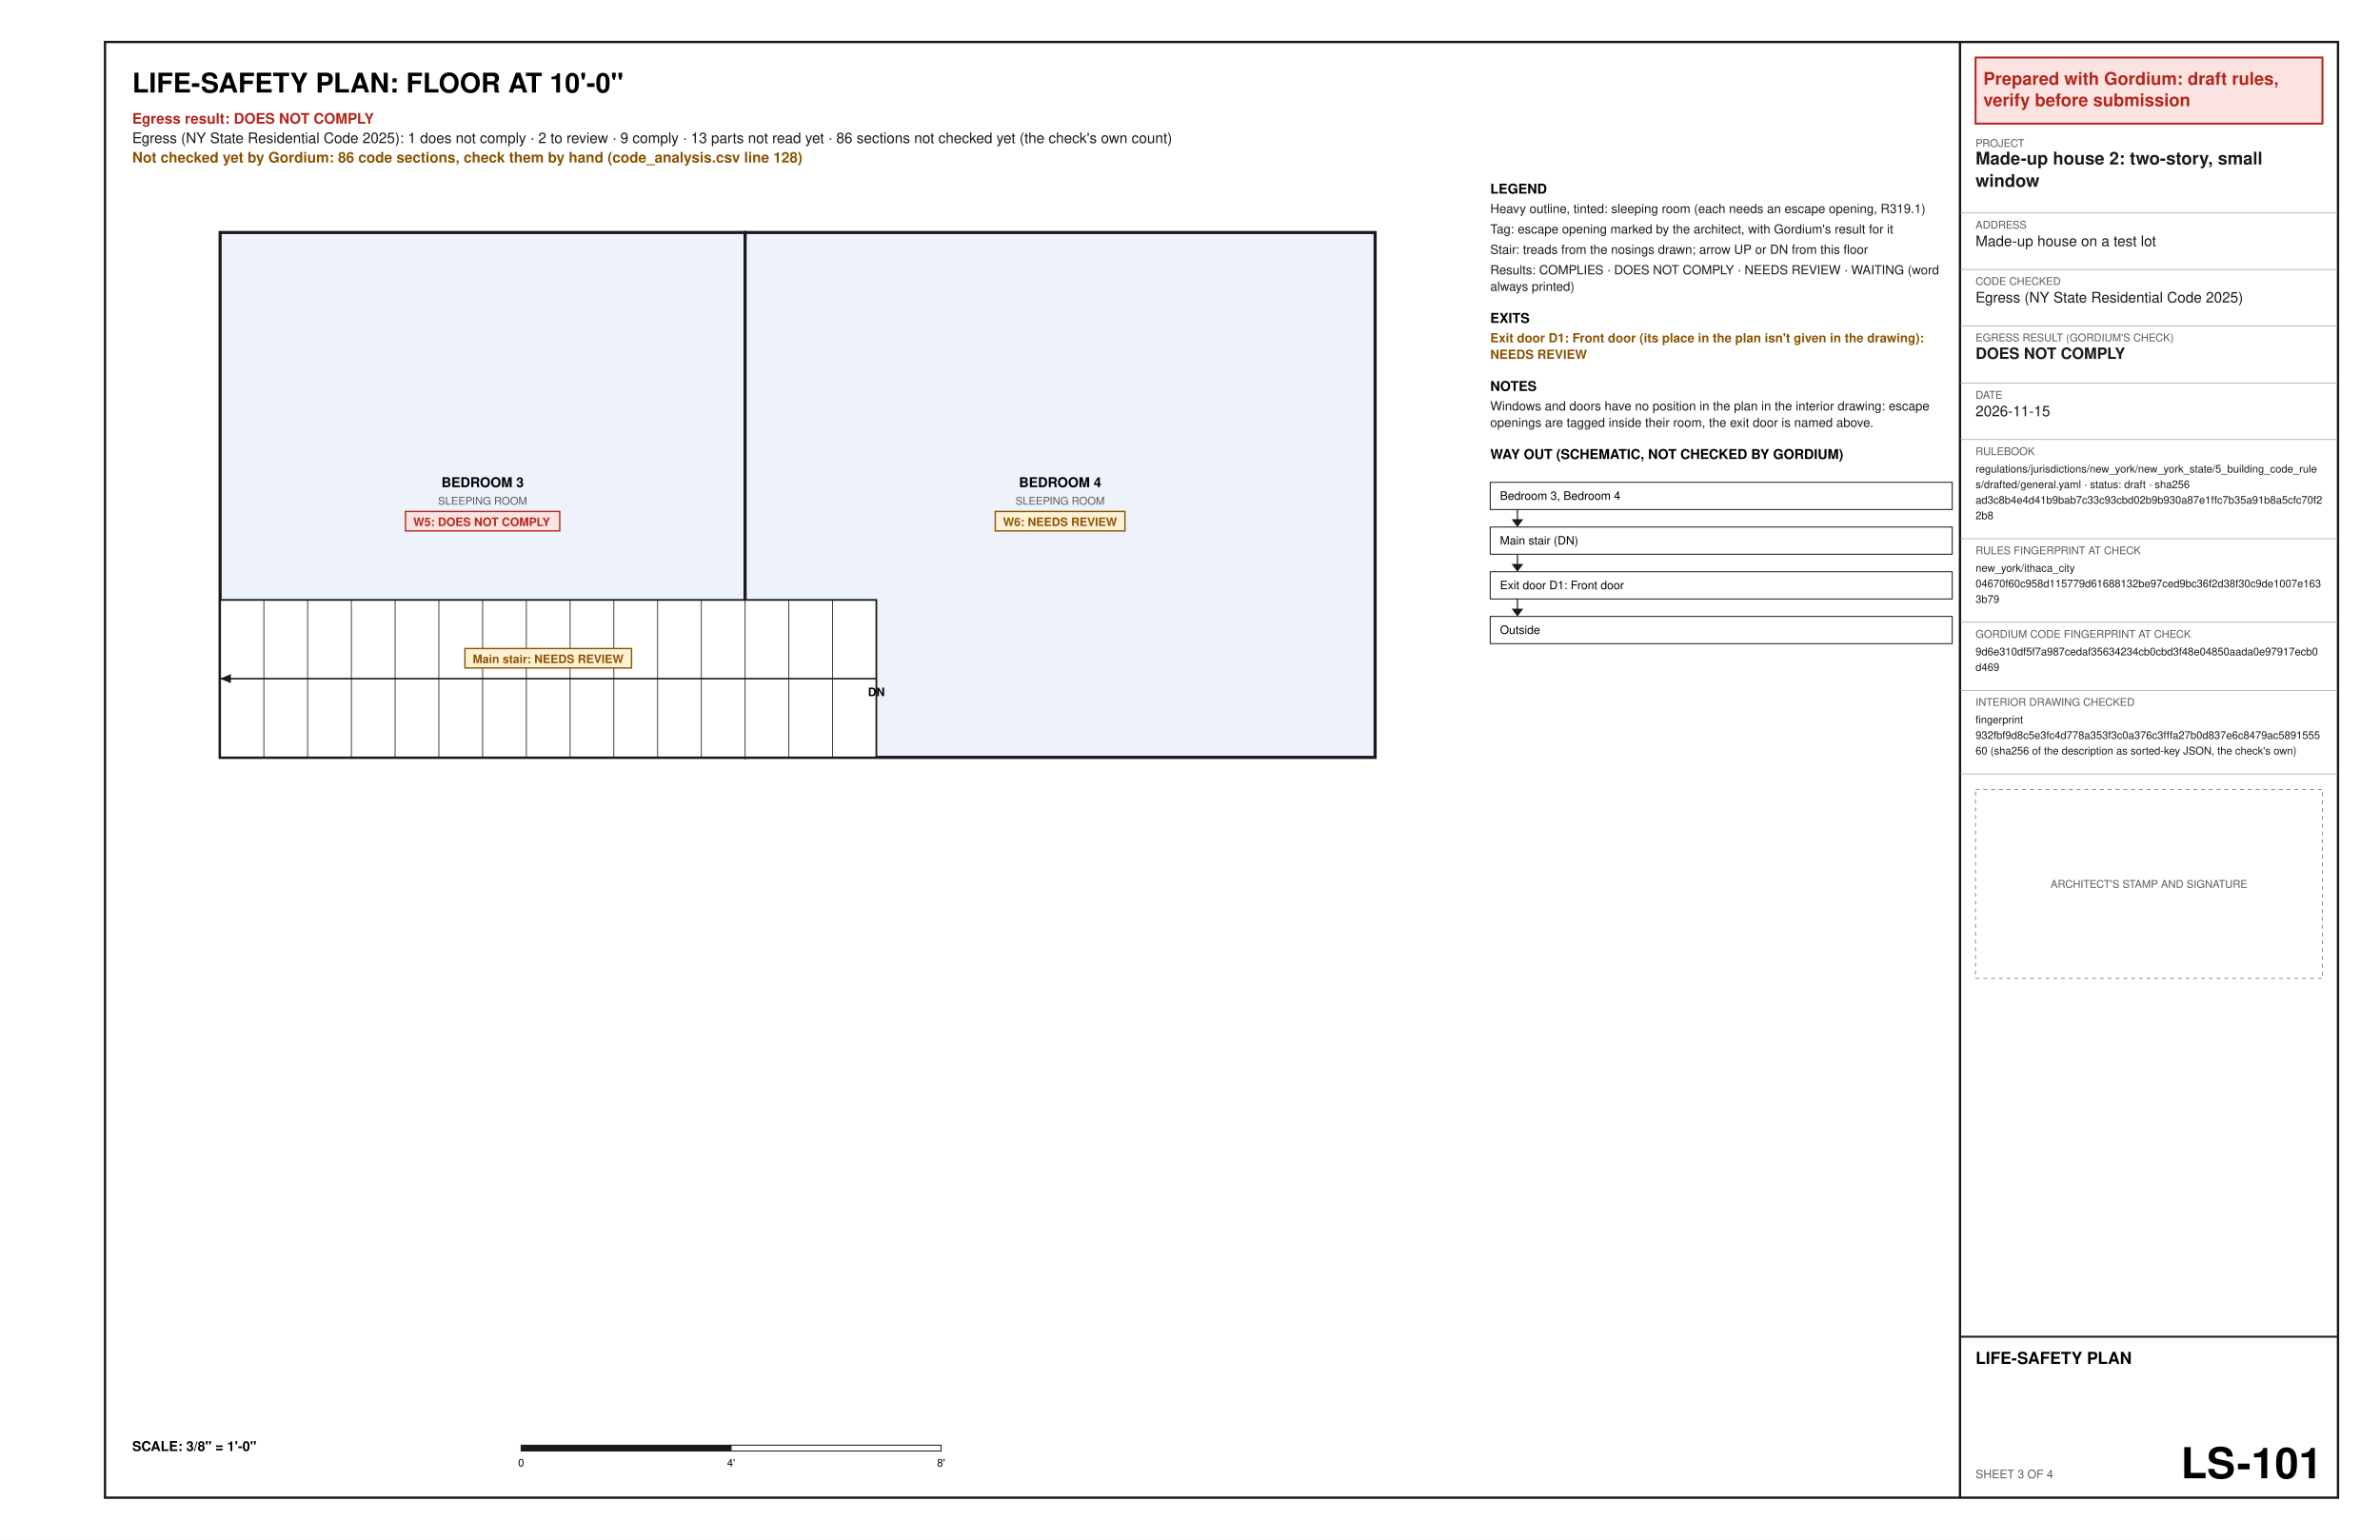
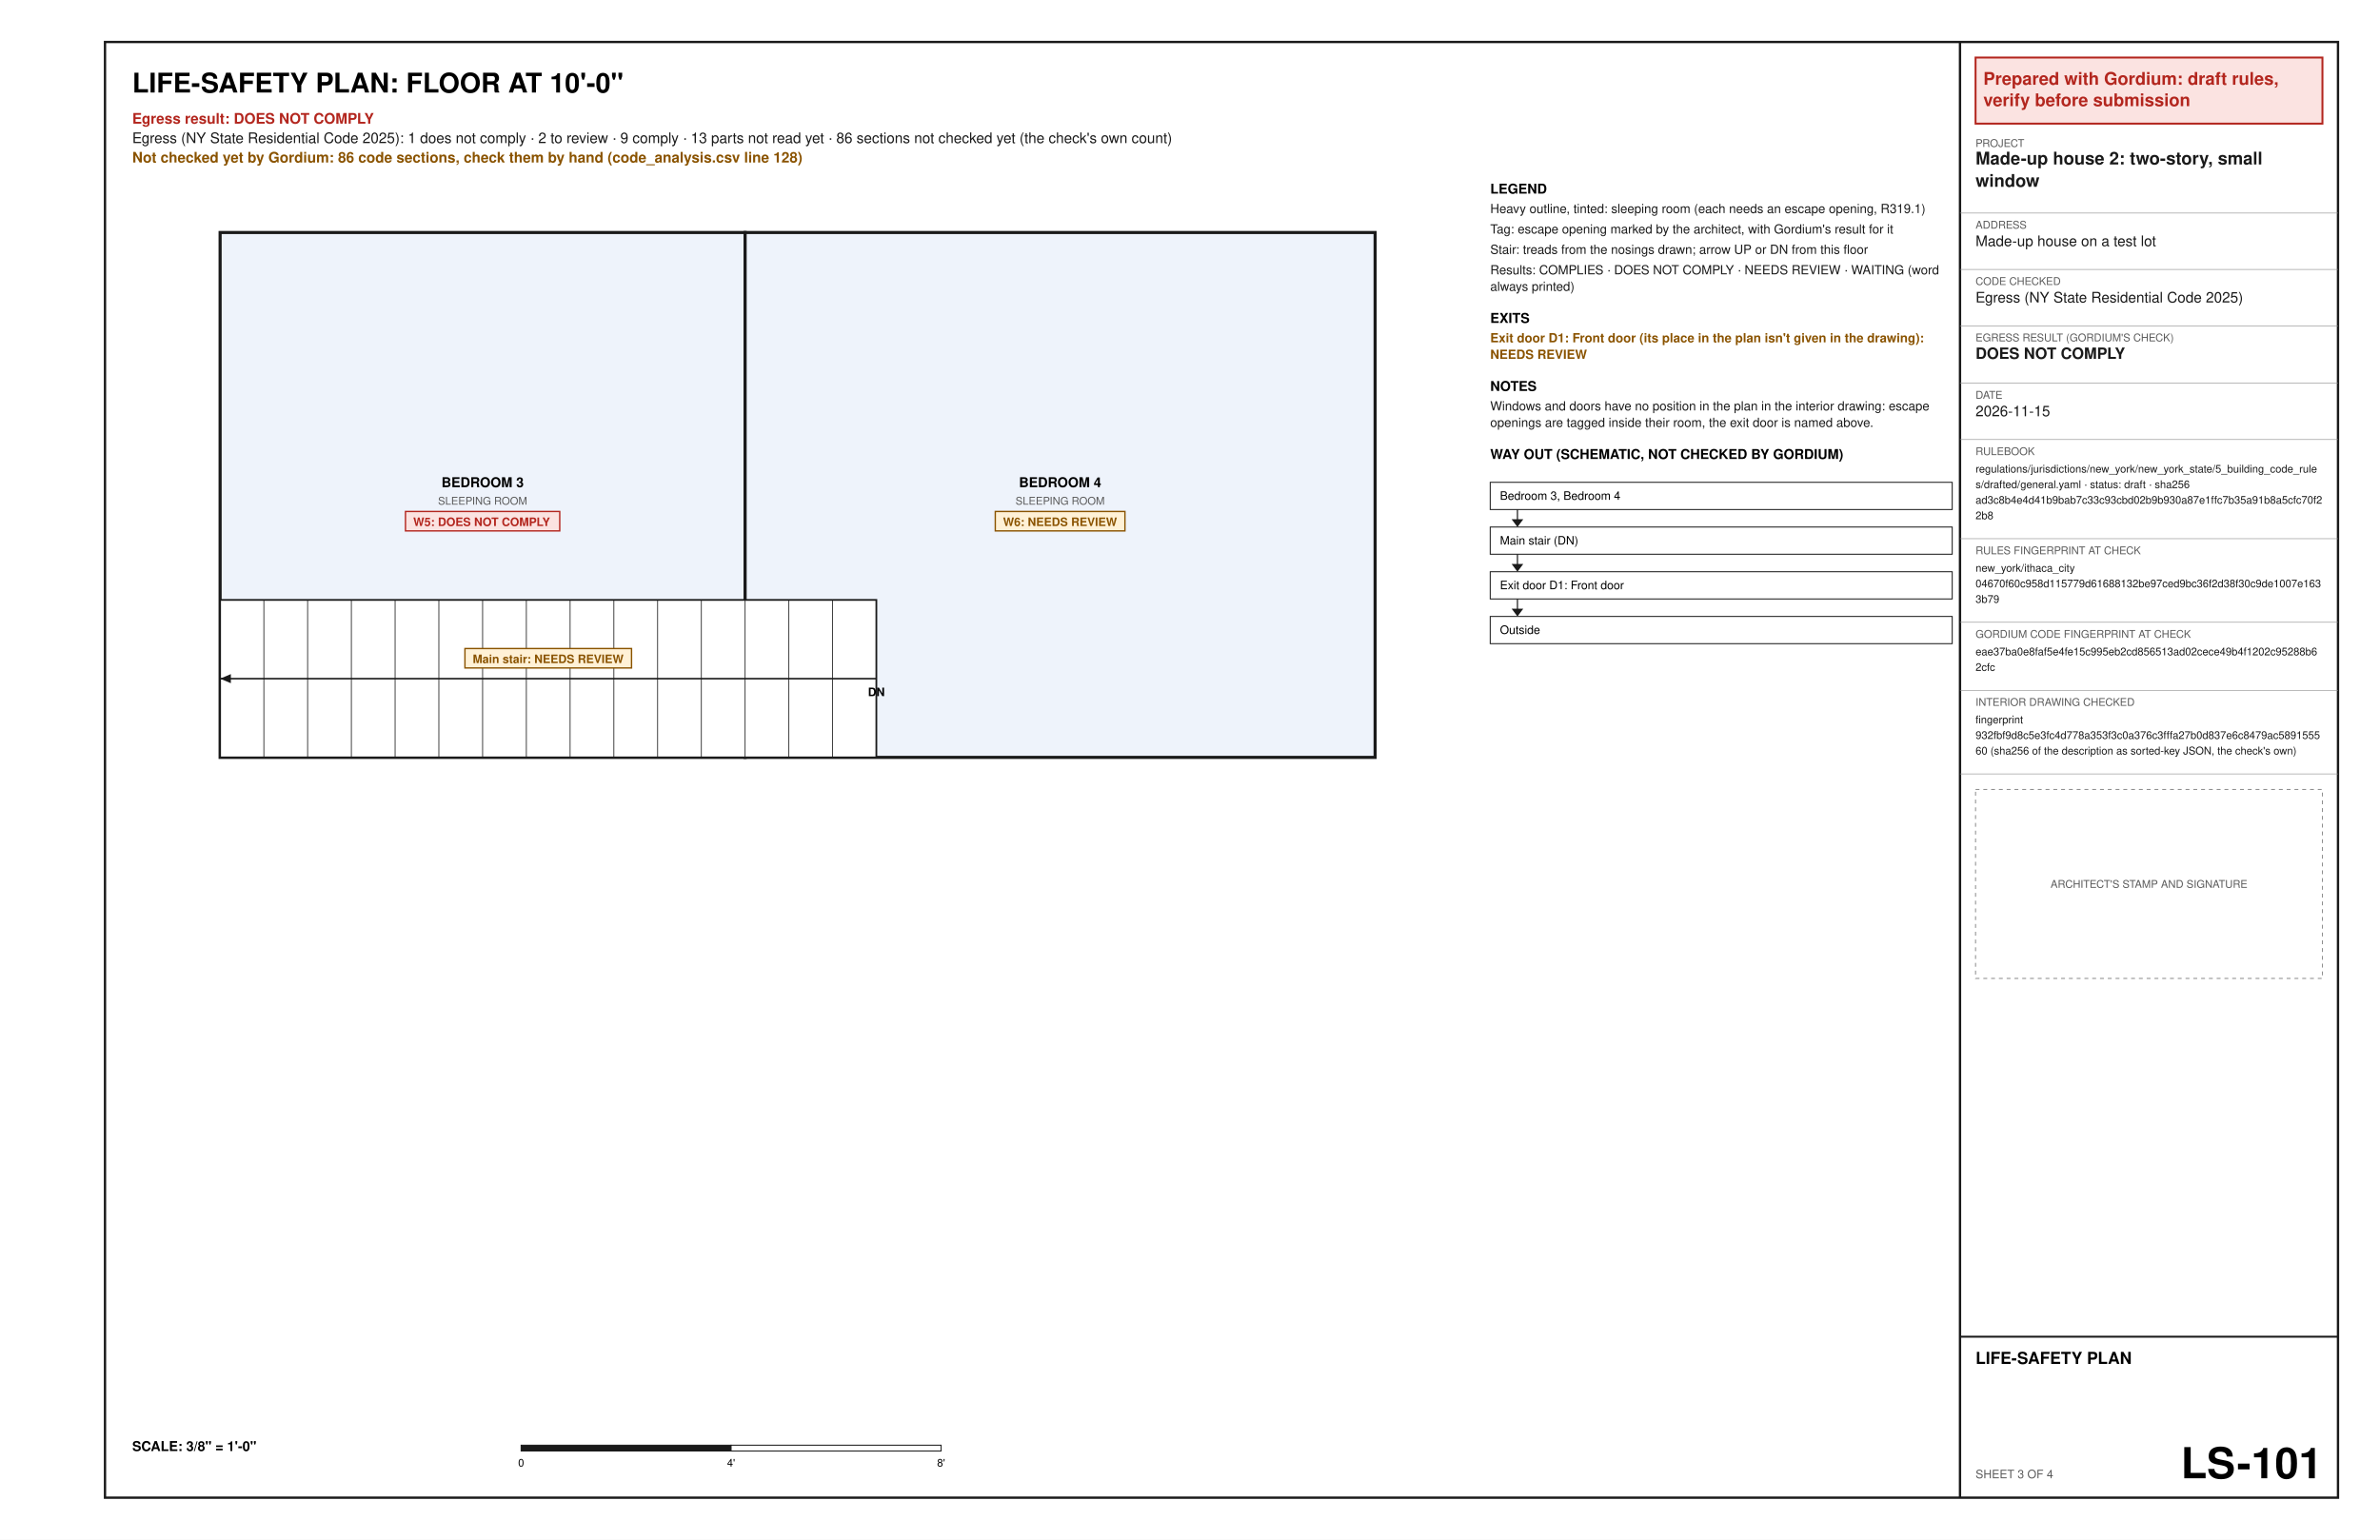
<svg xmlns="http://www.w3.org/2000/svg" width="17in" height="11in" viewBox="0 0 1224 792" font-family="Helvetica, Arial, sans-serif">
  <rect x="0" y="0" width="1224" height="792" fill="#ffffff" />
  <text x="68" y="47.6" font-size="14" font-weight="bold" text-anchor="start" fill="#000000" xml:space="preserve">LIFE-SAFETY PLAN: FLOOR AT 10'-0"</text>
  <text x="68" y="63.6" font-size="7.5" font-weight="bold" text-anchor="start" fill="#b3261e" xml:space="preserve">Egress result: DOES NOT COMPLY</text>
  <text x="68" y="73.6" font-size="7.5" text-anchor="start" fill="#1a1a1a" xml:space="preserve">Egress (NY State Residential Code 2025): 1 does not comply · 2 to review · 9 comply · 13 parts not read yet · 86 sections not checked yet (the check's own count)</text>
  <text x="68" y="83.6" font-size="7.5" font-weight="bold" text-anchor="start" fill="#8a5300" xml:space="preserve">Not checked yet by Gordium: 86 code sections, check them by hand (code_analysis.csv line 128)</text>
  <polygon points="113.2,389.6 383.2,389.6 383.2,119.6 113.2,119.6" fill="#eef3fb" stroke="#1a1a1a" stroke-width="1.6" />
  <text x="248.2" y="250.6" font-size="7" font-weight="bold" text-anchor="middle" fill="#000000" xml:space="preserve">BEDROOM 3</text>
  <text x="248.2" y="259.6" font-size="5.5" text-anchor="middle" fill="#5a5a5a" xml:space="preserve">SLEEPING ROOM</text>
  <polygon points="208.53,263.1 287.87,263.1 287.87,273.1 208.53,273.1" fill="#fbe3e1" stroke="#b3261e" stroke-width="0.7" />
  <text x="212.53" y="270.6" font-size="6" font-weight="bold" text-anchor="start" fill="#b3261e" xml:space="preserve">W5: DOES NOT COMPLY</text>
  <polygon points="383.2,389.6 707.2,389.6 707.2,119.6 383.2,119.6" fill="#eef3fb" stroke="#1a1a1a" stroke-width="1.6" />
  <text x="545.2" y="250.6" font-size="7" font-weight="bold" text-anchor="middle" fill="#000000" xml:space="preserve">BEDROOM 4</text>
  <text x="545.2" y="259.6" font-size="5.5" text-anchor="middle" fill="#5a5a5a" xml:space="preserve">SLEEPING ROOM</text>
  <polygon points="511.86,263.1 578.54,263.1 578.54,273.1 511.86,273.1" fill="#fff1d6" stroke="#8a5300" stroke-width="0.7" />
  <text x="515.86" y="270.6" font-size="6" font-weight="bold" text-anchor="start" fill="#8a5300" xml:space="preserve">W6: NEEDS REVIEW</text>
  <polygon points="113.2,389.6 113.2,308.6 450.7,308.6 450.7,389.6" fill="#ffffff" stroke="#1a1a1a" stroke-width="0.9" />
  <line x1="135.7" y1="389.6" x2="135.7" y2="308.6" stroke="#1a1a1a" stroke-width="0.4" />
  <line x1="158.2" y1="389.6" x2="158.2" y2="308.6" stroke="#1a1a1a" stroke-width="0.4" />
  <line x1="180.7" y1="389.6" x2="180.7" y2="308.6" stroke="#1a1a1a" stroke-width="0.4" />
  <line x1="203.2" y1="389.6" x2="203.2" y2="308.6" stroke="#1a1a1a" stroke-width="0.4" />
  <line x1="225.7" y1="389.6" x2="225.7" y2="308.6" stroke="#1a1a1a" stroke-width="0.4" />
  <line x1="248.2" y1="389.6" x2="248.2" y2="308.6" stroke="#1a1a1a" stroke-width="0.4" />
  <line x1="270.7" y1="389.6" x2="270.7" y2="308.6" stroke="#1a1a1a" stroke-width="0.4" />
  <line x1="293.2" y1="389.6" x2="293.2" y2="308.6" stroke="#1a1a1a" stroke-width="0.4" />
  <line x1="315.7" y1="389.6" x2="315.7" y2="308.6" stroke="#1a1a1a" stroke-width="0.4" />
  <line x1="338.2" y1="389.6" x2="338.2" y2="308.6" stroke="#1a1a1a" stroke-width="0.4" />
  <line x1="360.7" y1="389.6" x2="360.7" y2="308.6" stroke="#1a1a1a" stroke-width="0.4" />
  <line x1="383.2" y1="389.6" x2="383.2" y2="308.6" stroke="#1a1a1a" stroke-width="0.4" />
  <line x1="405.7" y1="389.6" x2="405.7" y2="308.6" stroke="#1a1a1a" stroke-width="0.4" />
  <line x1="428.2" y1="389.6" x2="428.2" y2="308.6" stroke="#1a1a1a" stroke-width="0.4" />
  <line x1="450.7" y1="349.1" x2="113.2" y2="349.1" stroke="#1a1a1a" stroke-width="0.8" />
  <polygon points="113.2,349.1 118.73,346.76 118.73,351.44" fill="#1a1a1a" />
  <text x="450.7" y="358.1" font-size="6" font-weight="bold" text-anchor="middle" fill="#000000" xml:space="preserve">DN</text>
  <polygon points="239.11,333.6 324.79,333.6 324.79,343.6 239.11,343.6" fill="#fff1d6" stroke="#8a5300" stroke-width="0.7" />
  <text x="243.11" y="341.1" font-size="6" font-weight="bold" text-anchor="start" fill="#8a5300" xml:space="preserve">Main stair: NEEDS REVIEW</text>
  <text x="68" y="746.4" font-size="7" font-weight="bold" text-anchor="start" fill="#000000" xml:space="preserve">SCALE: 3/8" = 1'-0"</text>
  <polygon points="268,743.4 376,743.4 376,746.4 268,746.4" fill="#1a1a1a" stroke="#1a1a1a" stroke-width="0.5" />
  <polygon points="376,743.4 484,743.4 484,746.4 376,746.4" fill="#ffffff" stroke="#1a1a1a" stroke-width="0.5" />
  <text x="268" y="754.4" font-size="5.5" text-anchor="middle" fill="#000000" xml:space="preserve">0</text>
  <text x="376" y="754.4" font-size="5.5" text-anchor="middle" fill="#000000" xml:space="preserve">4'</text>
  <text x="484" y="754.4" font-size="5.5" text-anchor="middle" fill="#000000" xml:space="preserve">8'</text>
  <text x="766.4" y="99.6" font-size="7" font-weight="bold" text-anchor="start" fill="#000000" xml:space="preserve">LEGEND</text>
  <text x="766.4" y="109.6" font-size="6.5" text-anchor="start" fill="#1a1a1a" xml:space="preserve">Heavy outline, tinted: sleeping room (each needs an escape opening, R319.1)</text>
  <text x="766.4" y="120.1" font-size="6.5" text-anchor="start" fill="#1a1a1a" xml:space="preserve">Tag: escape opening marked by the architect, with Gordium's result for it</text>
  <text x="766.4" y="130.6" font-size="6.5" text-anchor="start" fill="#1a1a1a" xml:space="preserve">Stair: treads from the nosings drawn; arrow UP or DN from this floor</text>
  <text x="766.4" y="141.1" font-size="6.5" text-anchor="start" fill="#1a1a1a" xml:space="preserve">Results: COMPLIES · DOES NOT COMPLY · NEEDS REVIEW · WAITING (word</text>
  <text x="766.4" y="149.6" font-size="6.5" text-anchor="start" fill="#1a1a1a" xml:space="preserve">always printed)</text>
  <text x="766.4" y="166.1" font-size="7" font-weight="bold" text-anchor="start" fill="#000000" xml:space="preserve">EXITS</text>
  <text x="766.4" y="176.1" font-size="6.5" font-weight="bold" text-anchor="start" fill="#8a5300" xml:space="preserve">Exit door D1: Front door (its place in the plan isn't given in the drawing):</text>
  <text x="766.4" y="184.6" font-size="6.5" font-weight="bold" text-anchor="start" fill="#8a5300" xml:space="preserve">NEEDS REVIEW</text>
  <text x="766.4" y="201.1" font-size="7" font-weight="bold" text-anchor="start" fill="#000000" xml:space="preserve">NOTES</text>
  <text x="766.4" y="211.1" font-size="6.5" text-anchor="start" fill="#1a1a1a" xml:space="preserve">Windows and doors have no position in the plan in the interior drawing: escape</text>
  <text x="766.4" y="219.6" font-size="6.5" text-anchor="start" fill="#1a1a1a" xml:space="preserve">openings are tagged inside their room, the exit door is named above.</text>
  <text x="766.4" y="236.1" font-size="7" font-weight="bold" text-anchor="start" fill="#000000" xml:space="preserve">WAY OUT (SCHEMATIC, NOT CHECKED BY GORDIUM)</text>
  <polygon points="766.4,248.1 1004,248.1 1004,262.1 766.4,262.1" fill="none" stroke="#1a1a1a" stroke-width="0.5" />
  <text x="771.4" y="257.1" font-size="6" text-anchor="start" fill="#000000" xml:space="preserve">Bedroom 3, Bedroom 4</text>
  <line x1="780.4" y1="262.1" x2="780.4" y2="270.1" stroke="#1a1a1a" stroke-width="0.6" />
  <polygon points="777.4,267.1 783.4,267.1 780.4,271.1" fill="#1a1a1a" />
  <polygon points="766.4,271.1 1004,271.1 1004,285.1 766.4,285.1" fill="none" stroke="#1a1a1a" stroke-width="0.5" />
  <text x="771.4" y="280.1" font-size="6" text-anchor="start" fill="#000000" xml:space="preserve">Main stair (DN)</text>
  <line x1="780.4" y1="285.1" x2="780.4" y2="293.1" stroke="#1a1a1a" stroke-width="0.6" />
  <polygon points="777.4,290.1 783.4,290.1 780.4,294.1" fill="#1a1a1a" />
  <polygon points="766.4,294.1 1004,294.1 1004,308.1 766.4,308.1" fill="none" stroke="#1a1a1a" stroke-width="0.5" />
  <text x="771.4" y="303.1" font-size="6" text-anchor="start" fill="#000000" xml:space="preserve">Exit door D1: Front door</text>
  <line x1="780.4" y1="308.1" x2="780.4" y2="316.1" stroke="#1a1a1a" stroke-width="0.6" />
  <polygon points="777.4,313.1 783.4,313.1 780.4,317.1" fill="#1a1a1a" />
  <polygon points="766.4,317.1 1004,317.1 1004,331.1 766.4,331.1" fill="none" stroke="#1a1a1a" stroke-width="0.5" />
  <text x="771.4" y="326.1" font-size="6" text-anchor="start" fill="#000000" xml:space="preserve">Outside</text>
  <polygon points="54,21.6 1202.4,21.6 1202.4,770.4 54,770.4" fill="none" stroke="#1a1a1a" stroke-width="1.2" />
  <line x1="1008" y1="21.6" x2="1008" y2="770.4" stroke="#1a1a1a" stroke-width="1.2" />
  <polygon points="1016,29.6 1194.4,29.6 1194.4,63.6 1016,63.6" fill="#fbe3e1" stroke="#b3261e" stroke-width="1" />
  <text x="1020" y="43.6" font-size="9" font-weight="bold" text-anchor="start" fill="#b3261e" xml:space="preserve">Prepared with Gordium: draft rules,</text>
  <text x="1020" y="54.6" font-size="9" font-weight="bold" text-anchor="start" fill="#b3261e" xml:space="preserve">verify before submission</text>
  <text x="1016" y="75.6" font-size="5.5" text-anchor="start" fill="#5a5a5a" xml:space="preserve">PROJECT</text>
  <text x="1016" y="84.6" font-size="9" font-weight="bold" text-anchor="start" fill="#1a1a1a" xml:space="preserve">Made-up house 2: two-story, small</text>
  <text x="1016" y="96.1" font-size="9" font-weight="bold" text-anchor="start" fill="#1a1a1a" xml:space="preserve">window</text>
  <line x1="1008" y1="109.6" x2="1202.4" y2="109.6" stroke="#8c8c8c" stroke-width="0.3" />
  <text x="1016" y="117.6" font-size="5.5" text-anchor="start" fill="#5a5a5a" xml:space="preserve">ADDRESS</text>
  <text x="1016" y="126.6" font-size="7.5" text-anchor="start" fill="#1a1a1a" xml:space="preserve">Made-up house on a test lot</text>
  <line x1="1008" y1="138.6" x2="1202.4" y2="138.6" stroke="#8c8c8c" stroke-width="0.3" />
  <text x="1016" y="146.6" font-size="5.5" text-anchor="start" fill="#5a5a5a" xml:space="preserve">CODE CHECKED</text>
  <text x="1016" y="155.6" font-size="7.5" text-anchor="start" fill="#1a1a1a" xml:space="preserve">Egress (NY State Residential Code 2025)</text>
  <line x1="1008" y1="167.6" x2="1202.4" y2="167.6" stroke="#8c8c8c" stroke-width="0.3" />
  <text x="1016" y="175.6" font-size="5.5" text-anchor="start" fill="#5a5a5a" xml:space="preserve">EGRESS RESULT (GORDIUM'S CHECK)</text>
  <text x="1016" y="184.6" font-size="8" font-weight="bold" text-anchor="start" fill="#1a1a1a" xml:space="preserve">DOES NOT COMPLY</text>
  <line x1="1008" y1="197.1" x2="1202.4" y2="197.1" stroke="#8c8c8c" stroke-width="0.3" />
  <text x="1016" y="205.1" font-size="5.5" text-anchor="start" fill="#5a5a5a" xml:space="preserve">DATE</text>
  <text x="1016" y="214.1" font-size="7.5" text-anchor="start" fill="#1a1a1a" xml:space="preserve">2026-11-15</text>
  <line x1="1008" y1="226.1" x2="1202.4" y2="226.1" stroke="#8c8c8c" stroke-width="0.3" />
  <text x="1016" y="234.1" font-size="5.5" text-anchor="start" fill="#5a5a5a" xml:space="preserve">RULEBOOK</text>
  <text x="1016" y="243.1" font-size="5.5" text-anchor="start" fill="#1a1a1a" xml:space="preserve">regulations/jurisdictions/new_york/new_york_state/5_building_code_rule</text>
  <text x="1016" y="251.1" font-size="5.5" text-anchor="start" fill="#1a1a1a" xml:space="preserve">s/drafted/general.yaml · status: draft · sha256</text>
  <text x="1016" y="259.1" font-size="5.5" text-anchor="start" fill="#1a1a1a" xml:space="preserve">ad3c8b4e4d41b9bab7c33c93cbd02b9b930a87e1ffc7b35a91b8a5cfc70f2</text>
  <text x="1016" y="267.1" font-size="5.5" text-anchor="start" fill="#1a1a1a" xml:space="preserve">2b8</text>
  <line x1="1008" y1="277.1" x2="1202.4" y2="277.1" stroke="#8c8c8c" stroke-width="0.3" />
  <text x="1016" y="285.1" font-size="5.5" text-anchor="start" fill="#5a5a5a" xml:space="preserve">RULES FINGERPRINT AT CHECK</text>
  <text x="1016" y="294.1" font-size="5.5" text-anchor="start" fill="#1a1a1a" xml:space="preserve">new_york/ithaca_city</text>
  <text x="1016" y="302.1" font-size="5.5" text-anchor="start" fill="#1a1a1a" xml:space="preserve">04670f60c958d115779d61688132be97ced9bc36f2d38f30c9de1007e163</text>
  <text x="1016" y="310.1" font-size="5.5" text-anchor="start" fill="#1a1a1a" xml:space="preserve">3b79</text>
  <line x1="1008" y1="320.1" x2="1202.4" y2="320.1" stroke="#8c8c8c" stroke-width="0.3" />
  <text x="1016" y="328.1" font-size="5.5" text-anchor="start" fill="#5a5a5a" xml:space="preserve">GORDIUM CODE FINGERPRINT AT CHECK</text>
-   <text x="1016" y="337.1" font-size="5.5" text-anchor="start" fill="#1a1a1a" xml:space="preserve">9d6e310df5f7a987cedaf35634234cb0cbd3f48e04850aada0e97917ecb0</text>
-   <text x="1016" y="345.1" font-size="5.5" text-anchor="start" fill="#1a1a1a" xml:space="preserve">d469</text>
+   <text x="1016" y="337.1" font-size="5.5" text-anchor="start" fill="#1a1a1a" xml:space="preserve">eae37ba0e8faf5e4fe15c995eb2cd856513ad02cece49b4f1202c95288b6</text>
+   <text x="1016" y="345.1" font-size="5.5" text-anchor="start" fill="#1a1a1a" xml:space="preserve">2cfc</text>
  <line x1="1008" y1="355.1" x2="1202.4" y2="355.1" stroke="#8c8c8c" stroke-width="0.3" />
  <text x="1016" y="363.1" font-size="5.5" text-anchor="start" fill="#5a5a5a" xml:space="preserve">INTERIOR DRAWING CHECKED</text>
  <text x="1016" y="372.1" font-size="5.5" text-anchor="start" fill="#1a1a1a" xml:space="preserve">fingerprint</text>
  <text x="1016" y="380.1" font-size="5.5" text-anchor="start" fill="#1a1a1a" xml:space="preserve">932fbf9d8c5e3fc4d778a353f3c0a376c3fffa27b0d837e6c8479ac5891555</text>
  <text x="1016" y="388.1" font-size="5.5" text-anchor="start" fill="#1a1a1a" xml:space="preserve">60 (sha256 of the description as sorted-key JSON, the check's own)</text>
  <line x1="1008" y1="398.1" x2="1202.4" y2="398.1" stroke="#8c8c8c" stroke-width="0.3" />
  <polygon points="1016,406.1 1194.4,406.1 1194.4,503.3 1016,503.3" fill="none" stroke="#8c8c8c" stroke-width="0.5" stroke-dasharray="2 2" />
  <text x="1105.2" y="456.7" font-size="5.5" text-anchor="middle" fill="#5a5a5a" xml:space="preserve">ARCHITECT'S STAMP AND SIGNATURE</text>
  <line x1="1008" y1="687.6" x2="1202.4" y2="687.6" stroke="#1a1a1a" stroke-width="1" />
  <text x="1016" y="701.6" font-size="8.5" font-weight="bold" text-anchor="start" fill="#000000" xml:space="preserve">LIFE-SAFETY PLAN</text>
  <text x="1016" y="760.4" font-size="6" text-anchor="start" fill="#5a5a5a" xml:space="preserve">SHEET 3 OF 4</text>
  <text x="1194.4" y="760.4" font-size="22" font-weight="bold" text-anchor="end" fill="#000000" xml:space="preserve">LS-101</text>
</svg>
